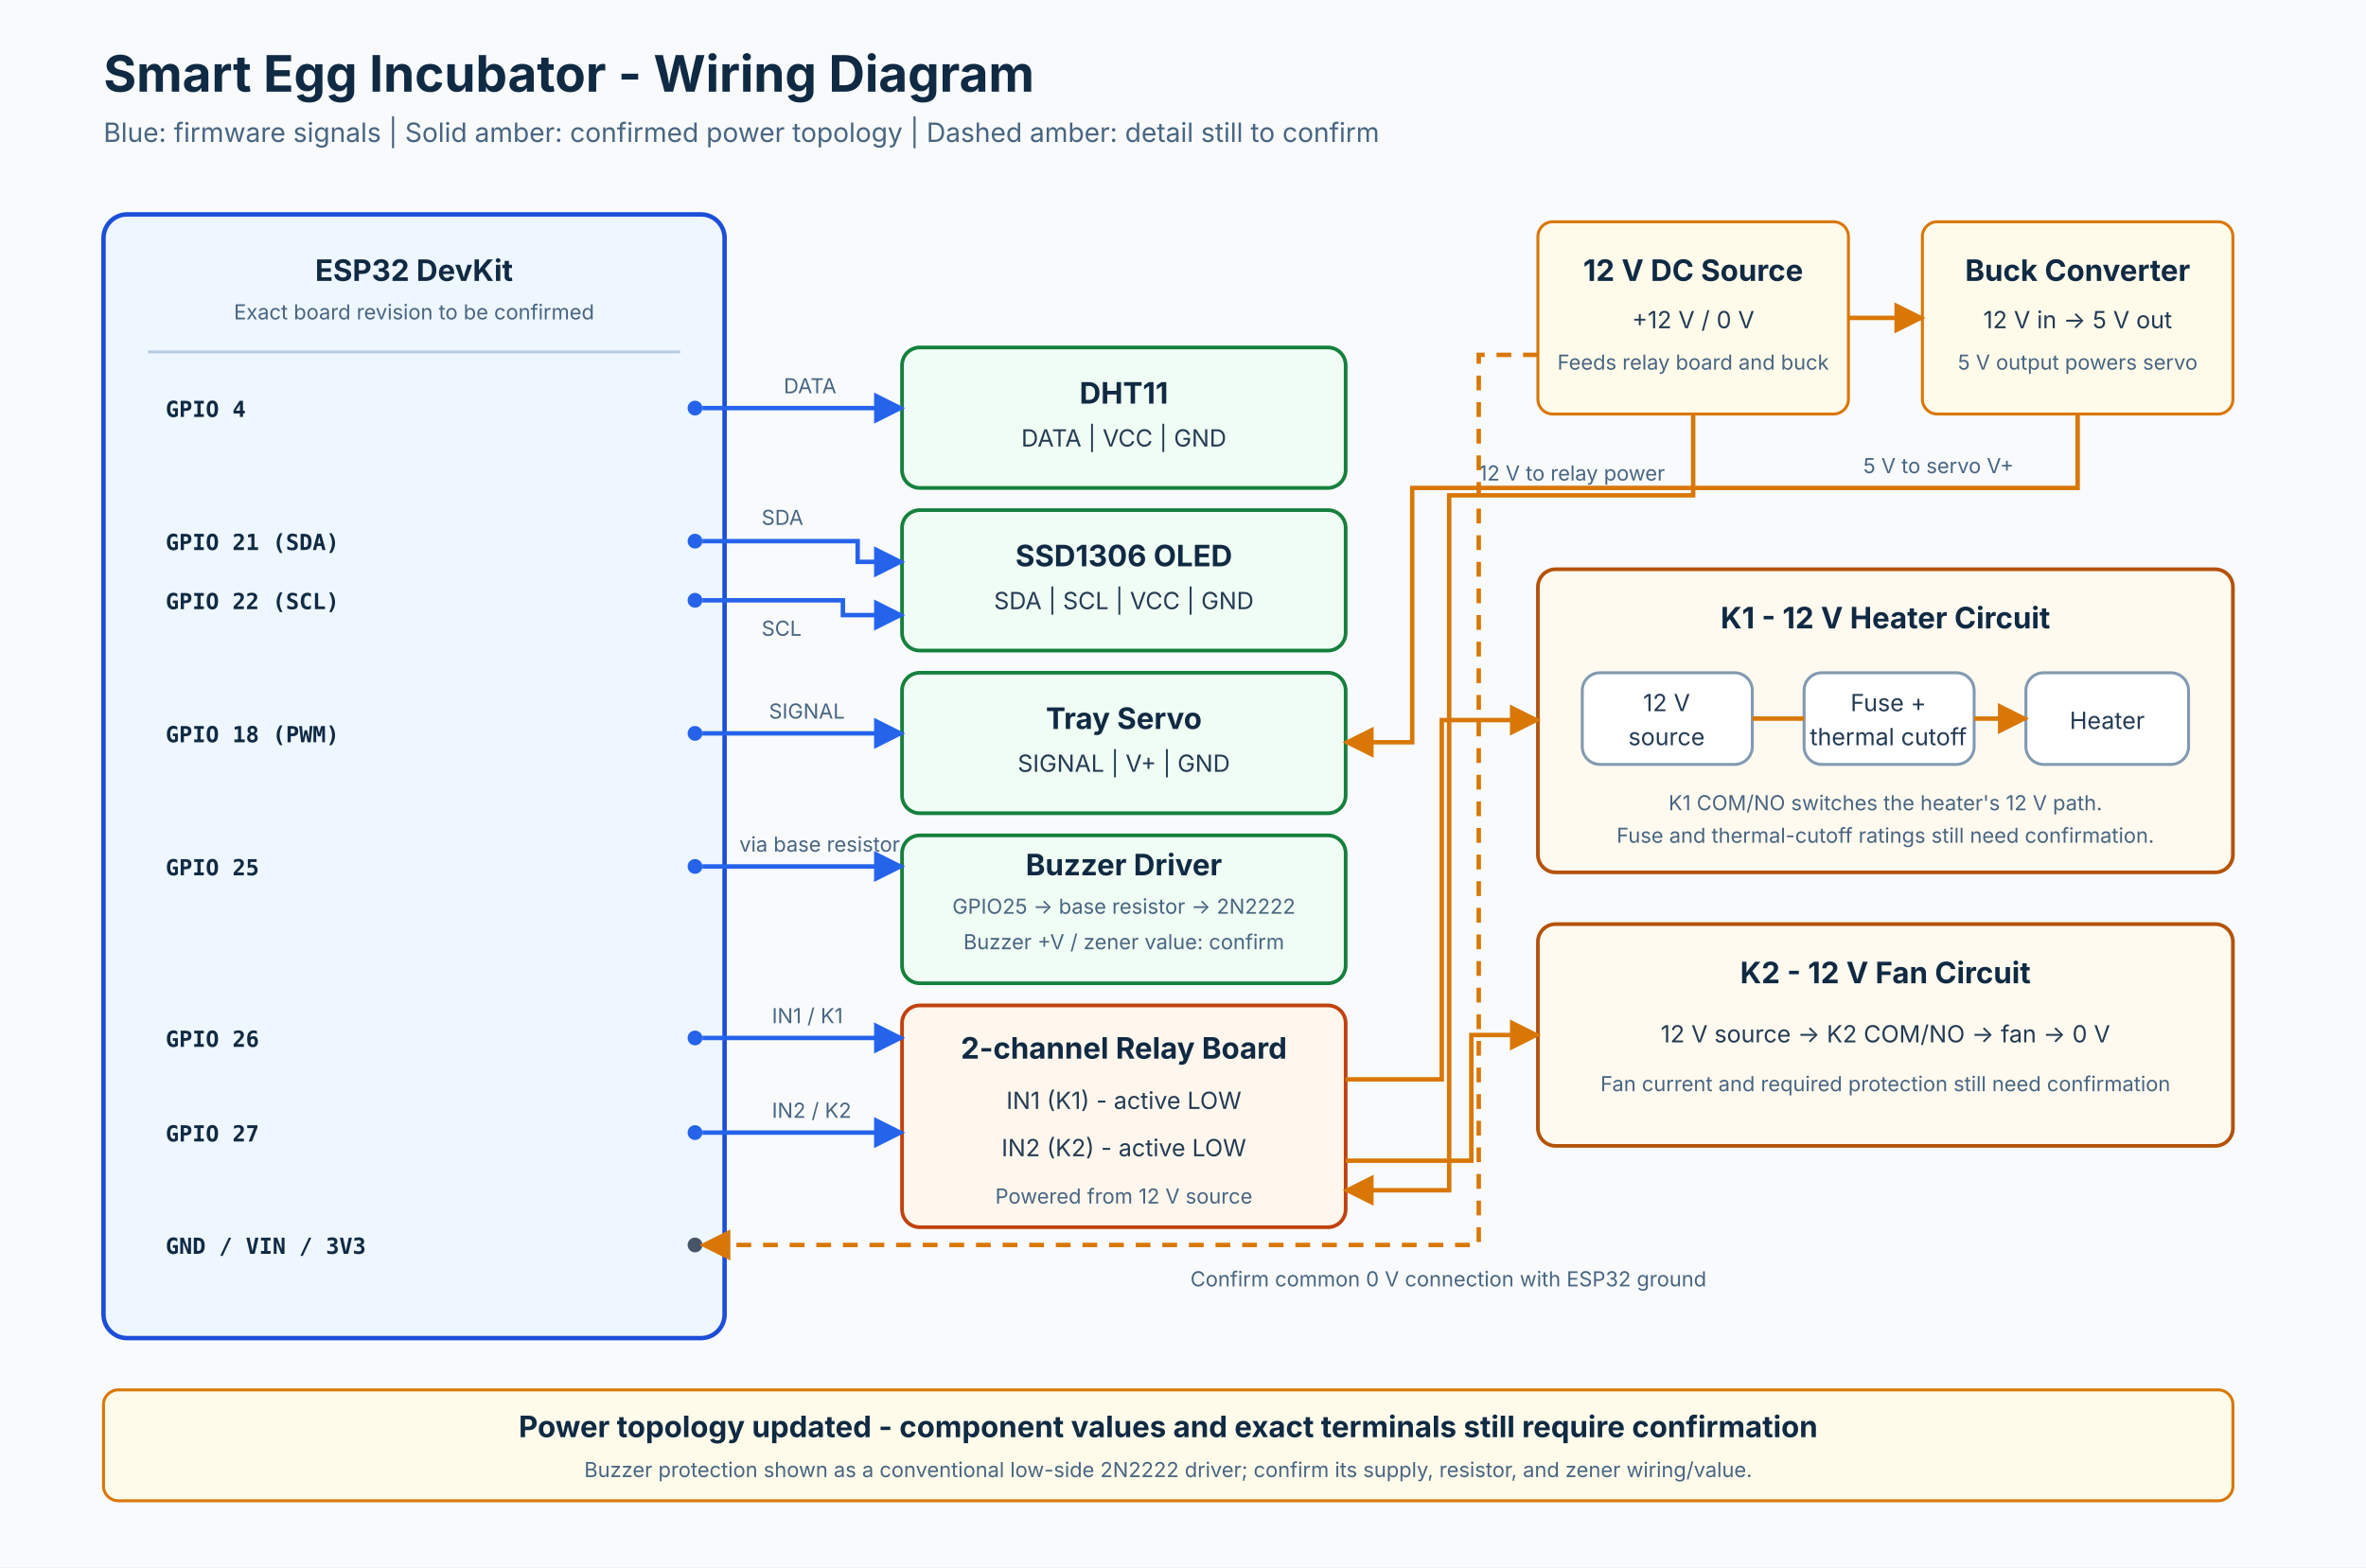
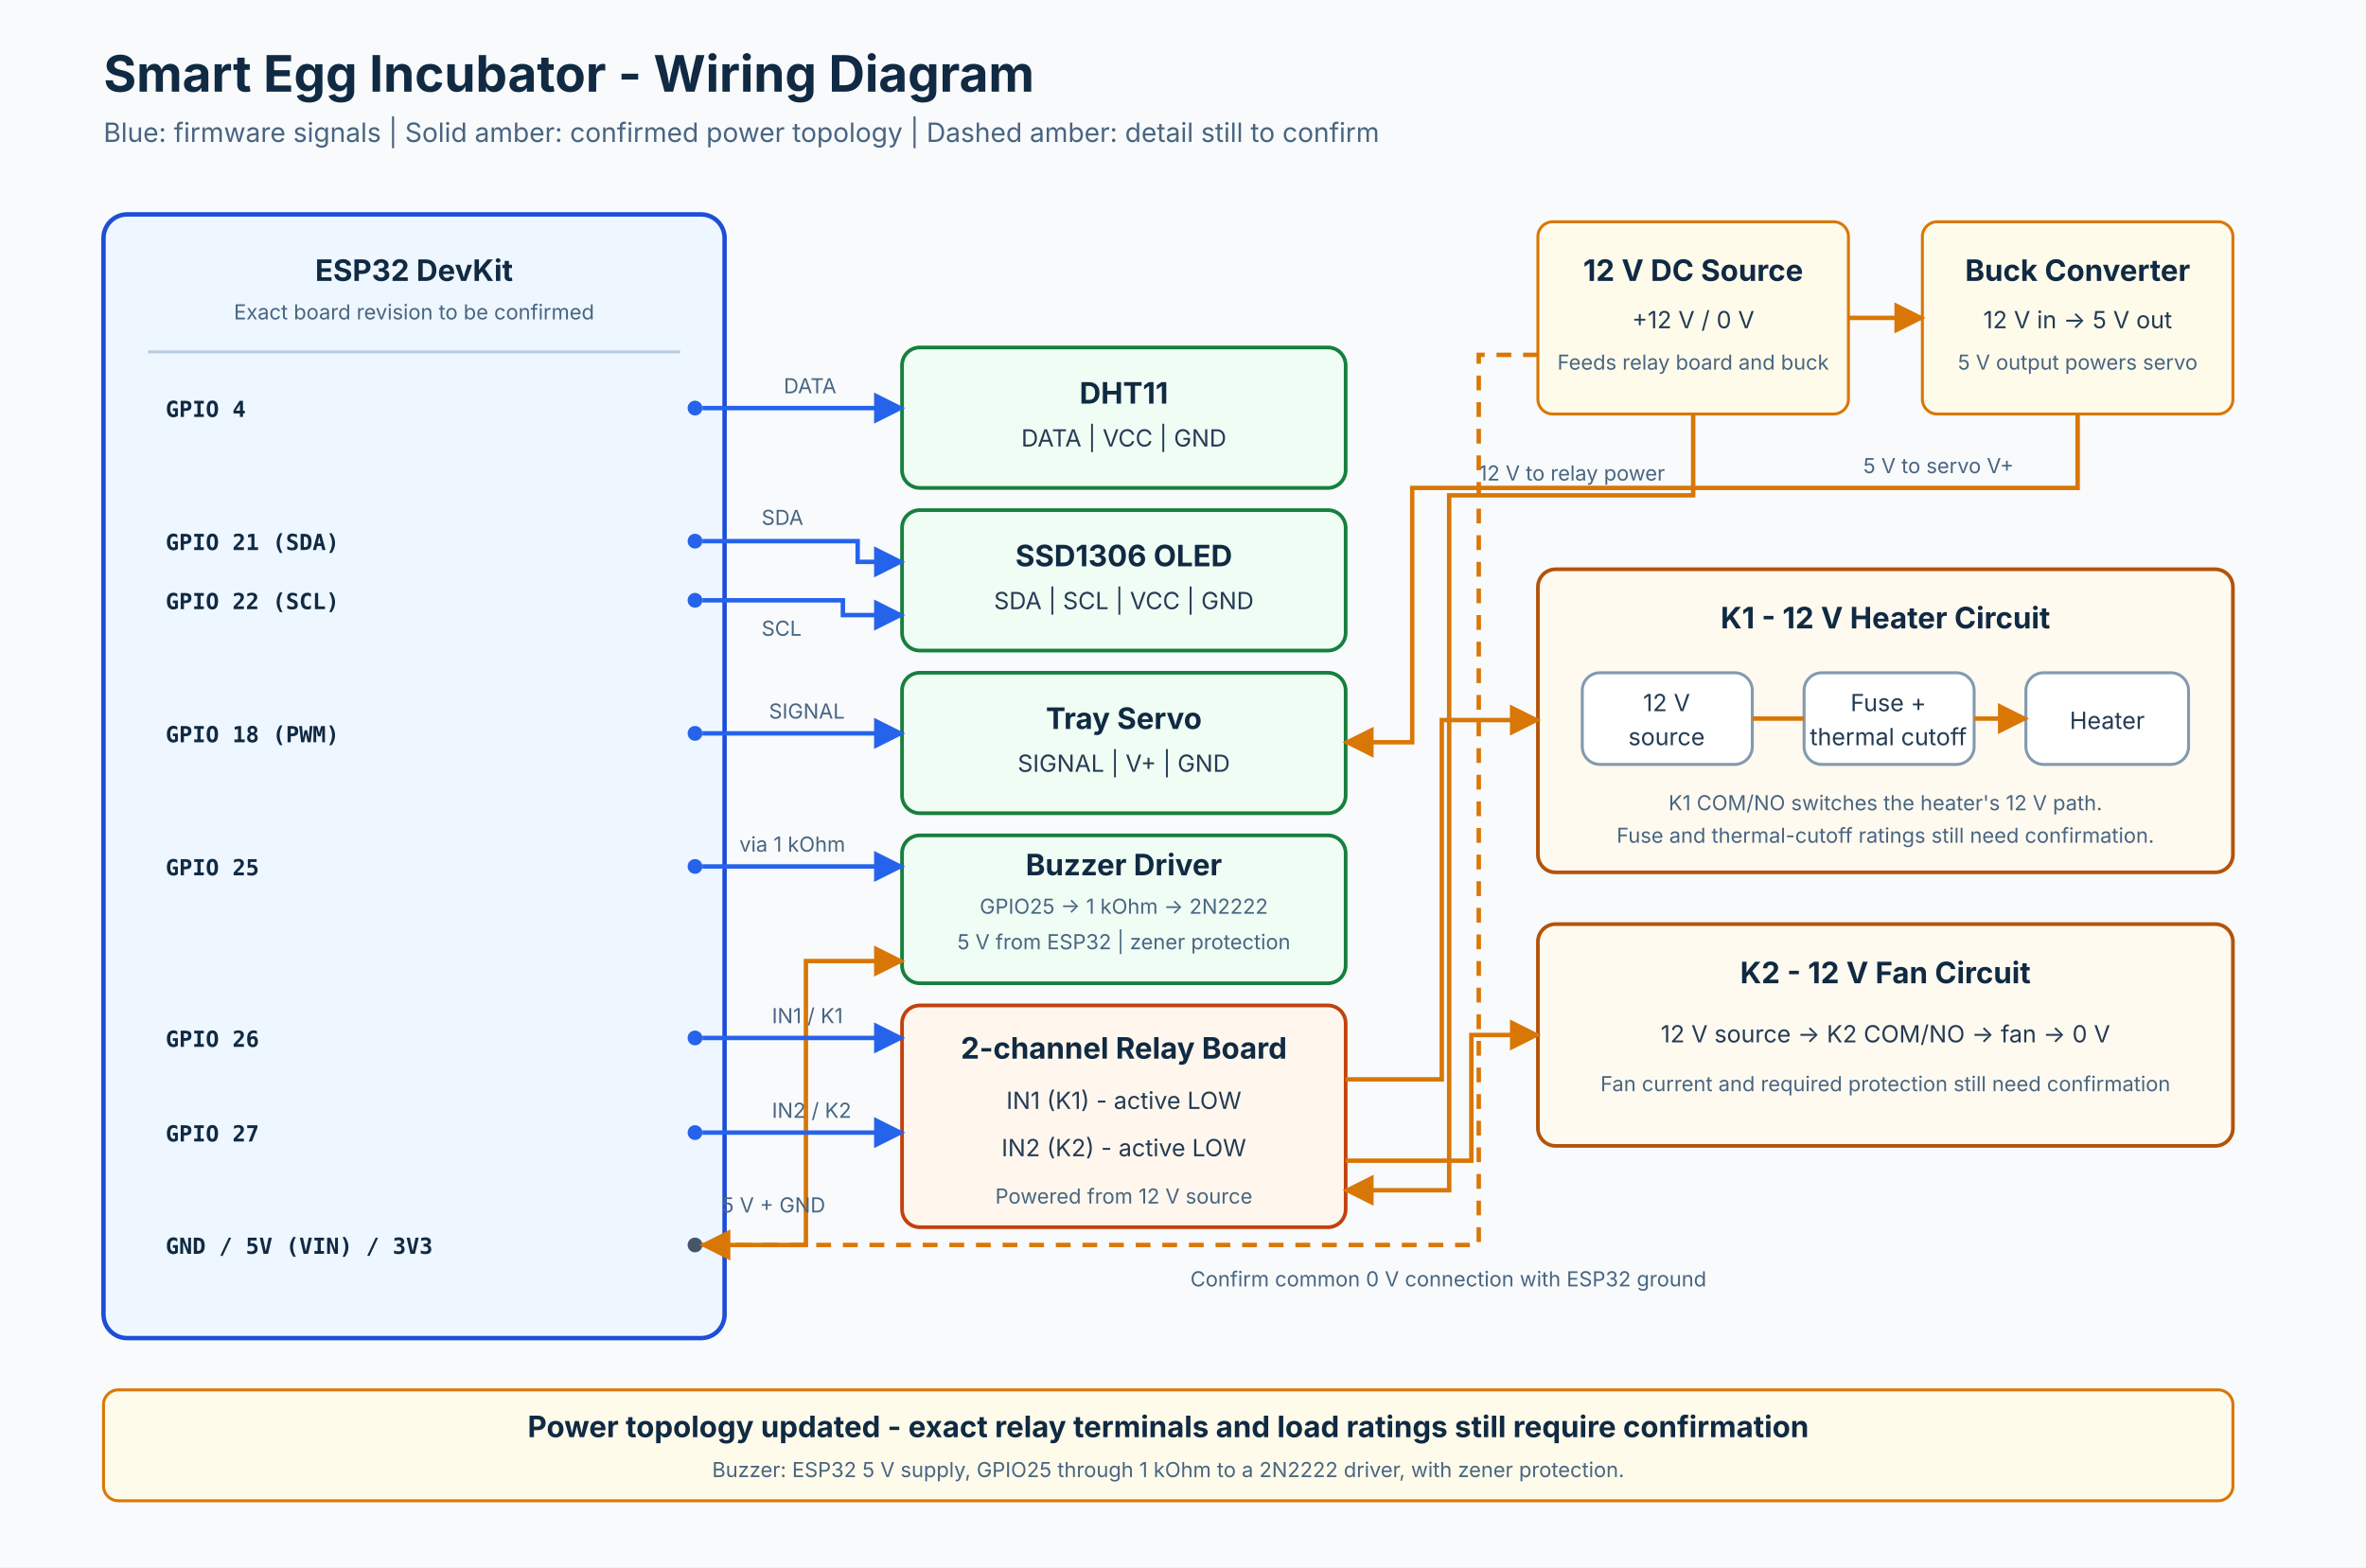
<svg xmlns="http://www.w3.org/2000/svg" width="1600" height="1060" viewBox="0 0 1600 1060" role="img" aria-labelledby="title desc">
  <defs>
    <style>
      .title { font: 700 34px Inter, Arial, sans-serif; fill: #102a43; }
      .subtitle { font: 18px Inter, Arial, sans-serif; fill: #486581; }
      .heading { font: 700 20px Inter, Arial, sans-serif; fill: #102a43; }
      .label { font: 16px Inter, Arial, sans-serif; fill: #243b53; }
      .small { font: 14px Inter, Arial, sans-serif; fill: #486581; }
      .pin { font: 700 15px ui-monospace, SFMono-Regular, Menlo, monospace; fill: #102a43; }
      .box { fill: #ffffff; stroke: #829ab1; stroke-width: 2; rx: 12; }
      .controller { fill: #eef6ff; stroke: #1d4ed8; stroke-width: 3; rx: 16; }
      .module { fill: #f0fdf4; stroke: #15803d; stroke-width: 2.5; rx: 12; }
      .relay { fill: #fff7ed; stroke: #c2410c; stroke-width: 2.5; rx: 12; }
      .load { fill: #fffaf0; stroke: #b45309; stroke-width: 2.5; rx: 12; }
      .note { fill: #fffbeb; stroke: #d97706; stroke-width: 2; rx: 10; }
      .confirmed { stroke: #2563eb; stroke-width: 3; fill: none; }
      .provided { stroke: #d97706; stroke-width: 3; fill: none; }
      .ground { stroke: #475569; stroke-width: 3; fill: none; }
      .provisional { stroke: #d97706; stroke-width: 3; stroke-dasharray: 10 8; fill: none; }
      .dot { fill: #2563eb; }
    </style>
    <marker id="arrow-blue" viewBox="0 0 10 10" refX="9" refY="5" markerWidth="7" markerHeight="7" orient="auto-start-reverse">
      <path d="M 0 0 L 10 5 L 0 10 z" fill="#2563eb" />
    </marker>
    <marker id="arrow-amber" viewBox="0 0 10 10" refX="9" refY="5" markerWidth="7" markerHeight="7" orient="auto-start-reverse">
      <path d="M 0 0 L 10 5 L 0 10 z" fill="#d97706" />
    </marker>
  </defs>
  <rect width="1600" height="1060" fill="#f8fafc" />
  <text x="70" y="62" class="title">Smart Egg Incubator - Wiring Diagram</text>
  <text x="70" y="96" class="subtitle">Blue: firmware signals | Solid amber: confirmed power topology | Dashed amber: detail still to confirm</text>
  <rect x="70" y="145" width="420" height="760" class="controller" />
  <text x="280" y="190" text-anchor="middle" class="heading">ESP32 DevKit</text>
  <text x="280" y="216" text-anchor="middle" class="small">Exact board revision to be confirmed</text>
  <line x1="100" y1="238" x2="460" y2="238" stroke="#b8cde3" stroke-width="2" />
  <text x="112" y="282" class="pin">GPIO 4</text>
  <circle cx="470" cy="276" r="5" class="dot" />
  <text x="112" y="372" class="pin">GPIO 21 (SDA)</text>
  <circle cx="470" cy="366" r="5" class="dot" />
  <text x="112" y="412" class="pin">GPIO 22 (SCL)</text>
  <circle cx="470" cy="406" r="5" class="dot" />
  <text x="112" y="502" class="pin">GPIO 18 (PWM)</text>
  <circle cx="470" cy="496" r="5" class="dot" />
  <text x="112" y="592" class="pin">GPIO 25</text>
  <circle cx="470" cy="586" r="5" class="dot" />
  <text x="112" y="708" class="pin">GPIO 26</text>
  <circle cx="470" cy="702" r="5" class="dot" />
  <text x="112" y="772" class="pin">GPIO 27</text>
  <circle cx="470" cy="766" r="5" class="dot" />
-   <text x="112" y="848" class="pin">GND / VIN / 3V3</text>
+   <text x="112" y="848" class="pin">GND / 5V (VIN) / 3V3</text>
  <circle cx="470" cy="842" r="5" fill="#475569" />
  <rect x="610" y="235" width="300" height="95" class="module" />
  <text x="760" y="273" text-anchor="middle" class="heading">DHT11</text>
  <text x="760" y="302" text-anchor="middle" class="label">DATA | VCC | GND</text>
  <rect x="610" y="345" width="300" height="95" class="module" />
  <text x="760" y="383" text-anchor="middle" class="heading">SSD1306 OLED</text>
  <text x="760" y="412" text-anchor="middle" class="label">SDA | SCL | VCC | GND</text>
  <rect x="610" y="455" width="300" height="95" class="module" />
  <text x="760" y="493" text-anchor="middle" class="heading">Tray Servo</text>
  <text x="760" y="522" text-anchor="middle" class="label">SIGNAL | V+ | GND</text>
  <rect x="610" y="565" width="300" height="100" class="module" />
  <text x="760" y="592" text-anchor="middle" class="heading">Buzzer Driver</text>
-   <text x="760" y="618" text-anchor="middle" class="small">GPIO25 -&gt; base resistor -&gt; 2N2222</text>
-   <text x="760" y="642" text-anchor="middle" class="small">Buzzer +V / zener value: confirm</text>
+   <text x="760" y="618" text-anchor="middle" class="small">GPIO25 -&gt; 1 kOhm -&gt; 2N2222</text>
+   <text x="760" y="642" text-anchor="middle" class="small">5 V from ESP32 | zener protection</text>
  <rect x="610" y="680" width="300" height="150" class="relay" />
  <text x="760" y="716" text-anchor="middle" class="heading">2-channel Relay Board</text>
  <text x="760" y="750" text-anchor="middle" class="label">IN1 (K1) - active LOW</text>
  <text x="760" y="782" text-anchor="middle" class="label">IN2 (K2) - active LOW</text>
  <text x="760" y="814" text-anchor="middle" class="small">Powered from 12 V source</text>
  <path d="M 475 276 H 610" class="confirmed" marker-end="url(#arrow-blue)" />
  <text x="530" y="266" class="small">DATA</text>
  <path d="M 475 366 H 580 V 380 H 610" class="confirmed" marker-end="url(#arrow-blue)" />
  <path d="M 475 406 H 570 V 416 H 610" class="confirmed" marker-end="url(#arrow-blue)" />
  <text x="515" y="355" class="small">SDA</text>
  <text x="515" y="430" class="small">SCL</text>
  <path d="M 475 496 H 610" class="confirmed" marker-end="url(#arrow-blue)" />
  <text x="520" y="486" class="small">SIGNAL</text>
  <path d="M 475 586 H 610" class="confirmed" marker-end="url(#arrow-blue)" />
-   <text x="500" y="576" class="small">via base resistor</text>
+   <text x="500" y="576" class="small">via 1 kOhm</text>
+   <path d="M 475 842 H 545 V 650 H 610" class="provided" marker-end="url(#arrow-amber)" />
+   <text x="488" y="820" class="small">5 V + GND</text>
  <path d="M 475 702 H 610" class="confirmed" marker-end="url(#arrow-blue)" />
  <path d="M 475 766 H 610" class="confirmed" marker-end="url(#arrow-blue)" />
  <text x="522" y="692" class="small">IN1 / K1</text>
  <text x="522" y="756" class="small">IN2 / K2</text>
  <rect x="1040" y="150" width="210" height="130" class="note" />
  <text x="1145" y="190" text-anchor="middle" class="heading">12 V DC Source</text>
  <text x="1145" y="222" text-anchor="middle" class="label">+12 V / 0 V</text>
  <text x="1145" y="250" text-anchor="middle" class="small">Feeds relay board and buck</text>
  <rect x="1300" y="150" width="210" height="130" class="note" />
  <text x="1405" y="190" text-anchor="middle" class="heading">Buck Converter</text>
  <text x="1405" y="222" text-anchor="middle" class="label">12 V in -&gt; 5 V out</text>
  <text x="1405" y="250" text-anchor="middle" class="small">5 V output powers servo</text>
  <path d="M 1250 215 H 1300" class="provided" marker-end="url(#arrow-amber)" />
  <path d="M 1145 280 V 335 H 980 V 805 H 910" class="provided" marker-end="url(#arrow-amber)" />
  <text x="1000" y="325" class="small">12 V to relay power</text>
  <path d="M 1405 280 V 330 H 955 V 502 H 910" class="provided" marker-end="url(#arrow-amber)" />
  <text x="1260" y="320" class="small">5 V to servo V+</text>
  <path d="M 1040 240 H 1000 V 842 H 475" class="provisional" marker-end="url(#arrow-amber)" />
  <text x="805" y="870" class="small">Confirm common 0 V connection with ESP32 ground</text>
  <rect x="1040" y="385" width="470" height="205" class="load" />
  <text x="1275" y="425" text-anchor="middle" class="heading">K1 - 12 V Heater Circuit</text>
  <rect x="1070" y="455" width="115" height="62" class="box" />
  <text x="1127" y="481" text-anchor="middle" class="label">12 V</text>
  <text x="1127" y="504" text-anchor="middle" class="label">source</text>
  <rect x="1220" y="455" width="115" height="62" class="box" />
  <text x="1277" y="481" text-anchor="middle" class="label">Fuse +</text>
  <text x="1277" y="504" text-anchor="middle" class="label">thermal cutoff</text>
  <rect x="1370" y="455" width="110" height="62" class="box" />
  <text x="1425" y="493" text-anchor="middle" class="label">Heater</text>
  <path d="M 1185 486 H 1220 M 1335 486 H 1370" class="provided" marker-end="url(#arrow-amber)" />
  <text x="1275" y="548" text-anchor="middle" class="small">K1 COM/NO switches the heater's 12 V path.</text>
  <text x="1275" y="570" text-anchor="middle" class="small">Fuse and thermal-cutoff ratings still need confirmation.</text>
  <rect x="1040" y="625" width="470" height="150" class="load" />
  <text x="1275" y="665" text-anchor="middle" class="heading">K2 - 12 V Fan Circuit</text>
  <text x="1275" y="705" text-anchor="middle" class="label">12 V source -&gt; K2 COM/NO -&gt; fan -&gt; 0 V</text>
  <text x="1275" y="738" text-anchor="middle" class="small">Fan current and required protection still need confirmation</text>
  <path d="M 910 730 H 975 V 487 H 1040" class="provided" marker-end="url(#arrow-amber)" />
  <path d="M 910 785 H 995 V 700 H 1040" class="provided" marker-end="url(#arrow-amber)" />
  <rect x="70" y="940" width="1440" height="75" class="note" />
-   <text x="790" y="972" text-anchor="middle" class="heading">Power topology updated - component values and exact terminals still require confirmation</text>
-   <text x="790" y="999" text-anchor="middle" class="small">Buzzer protection shown as a conventional low-side 2N2222 driver; confirm its supply, resistor, and zener wiring/value.</text>
+   <text x="790" y="972" text-anchor="middle" class="heading">Power topology updated - exact relay terminals and load ratings still require confirmation</text>
+   <text x="790" y="999" text-anchor="middle" class="small">Buzzer: ESP32 5 V supply, GPIO25 through 1 kOhm to a 2N2222 driver, with zener protection.</text>
</svg>
